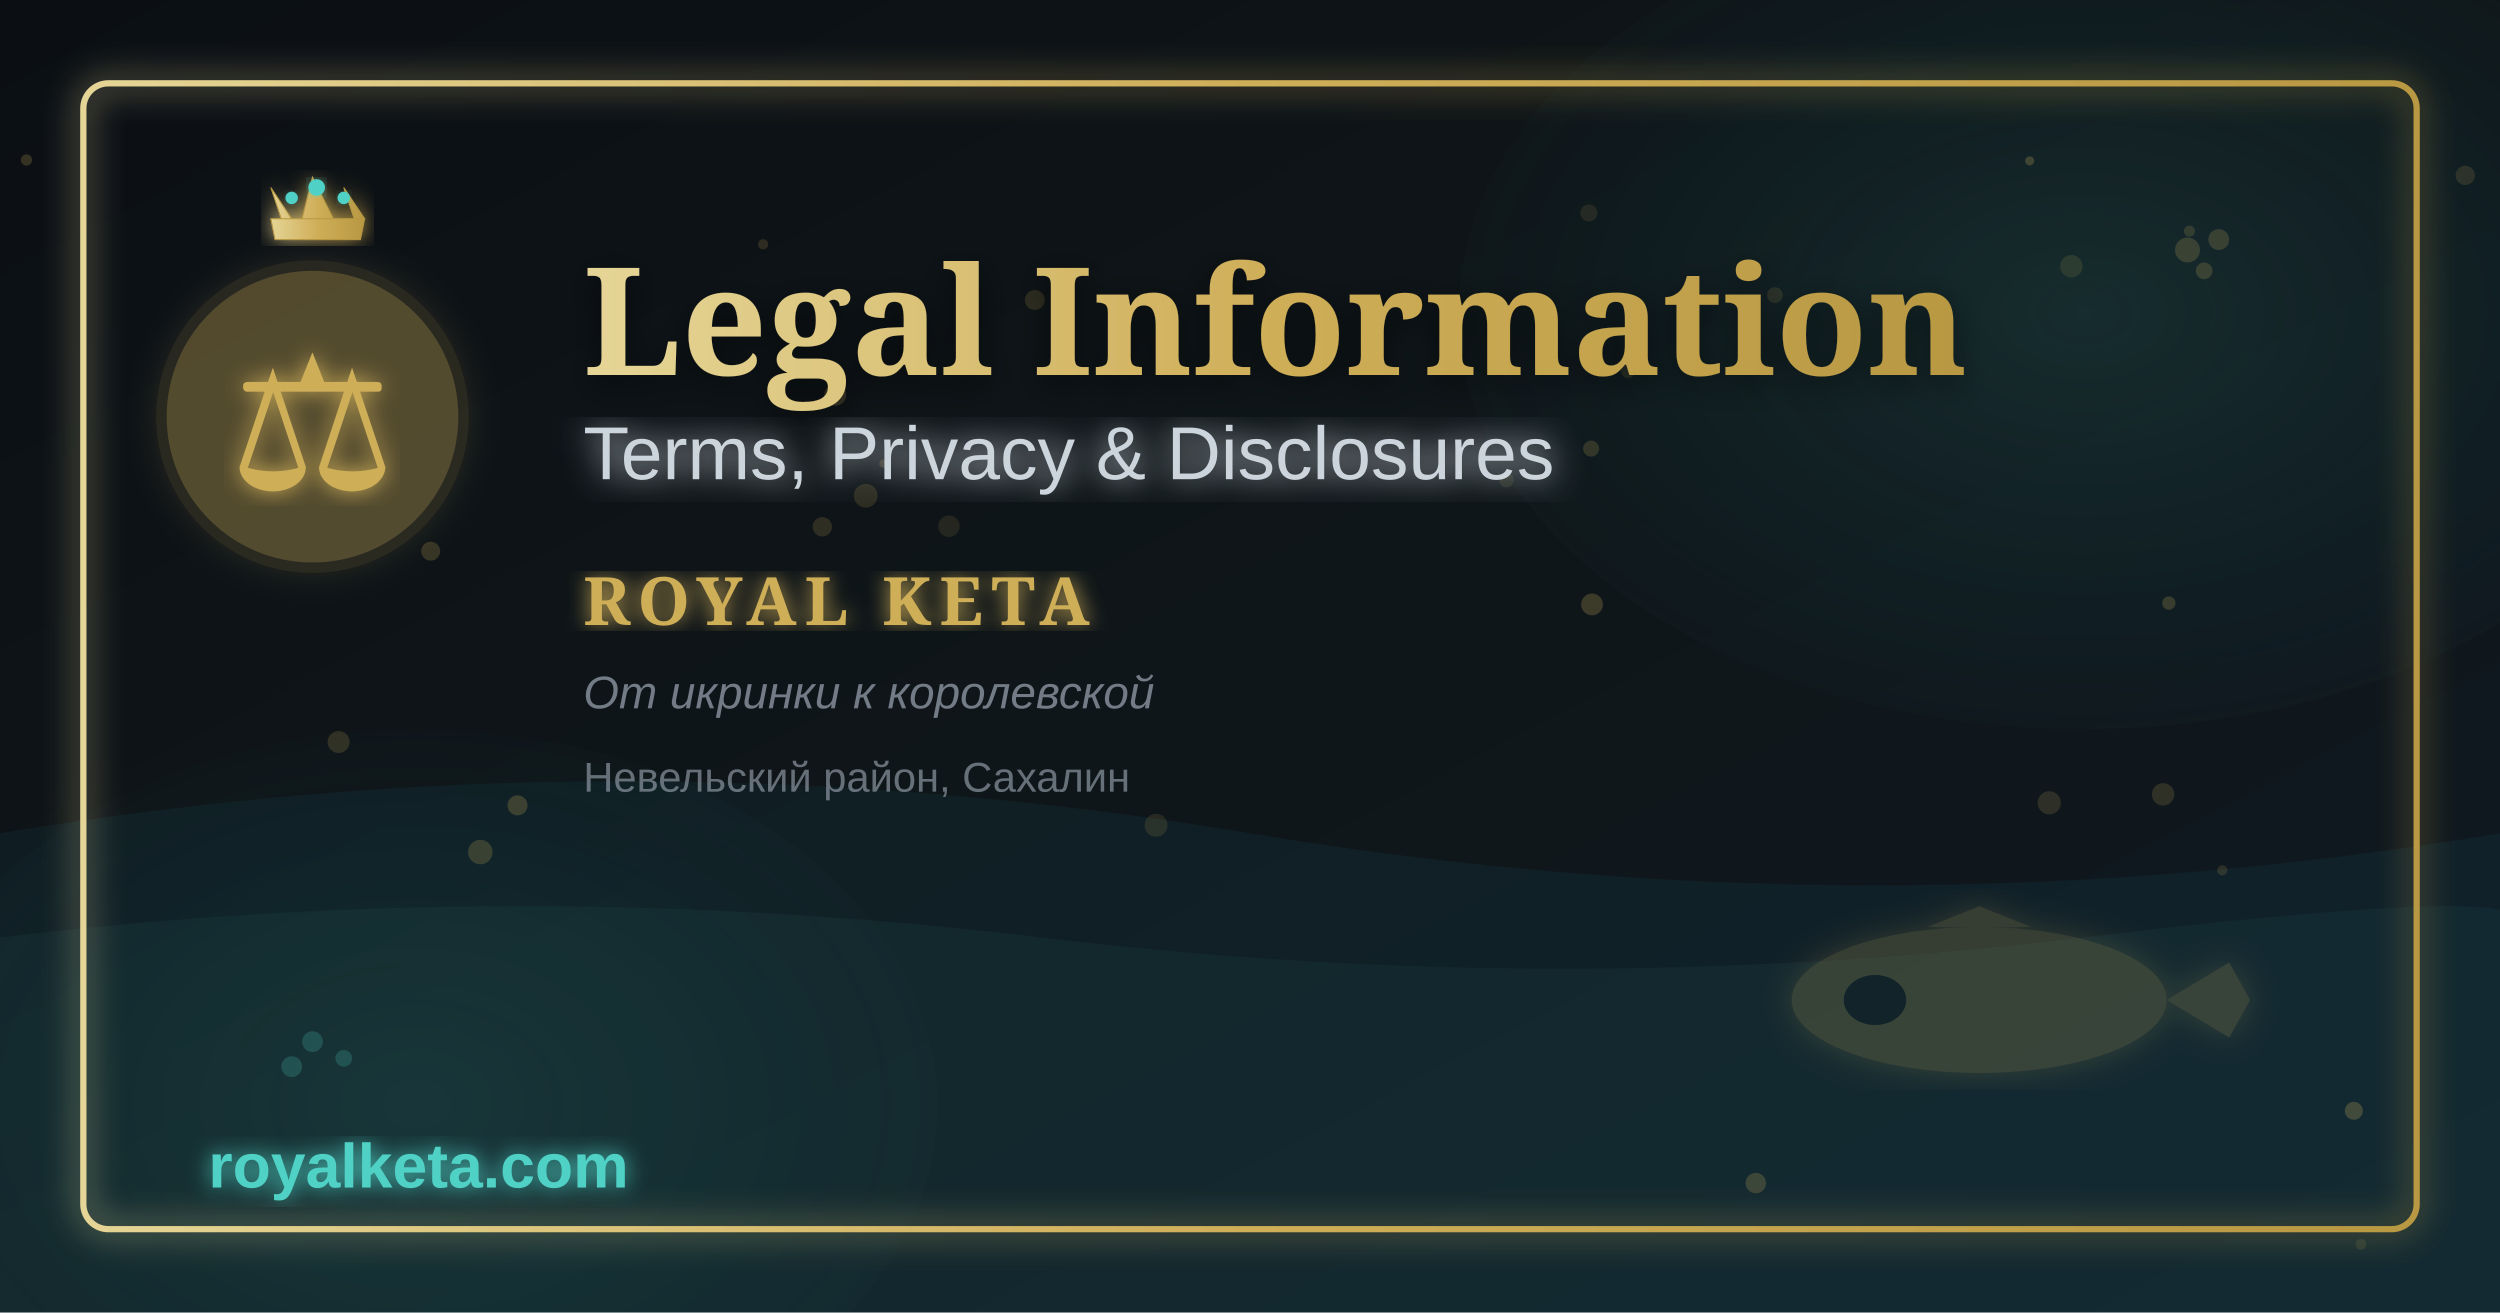
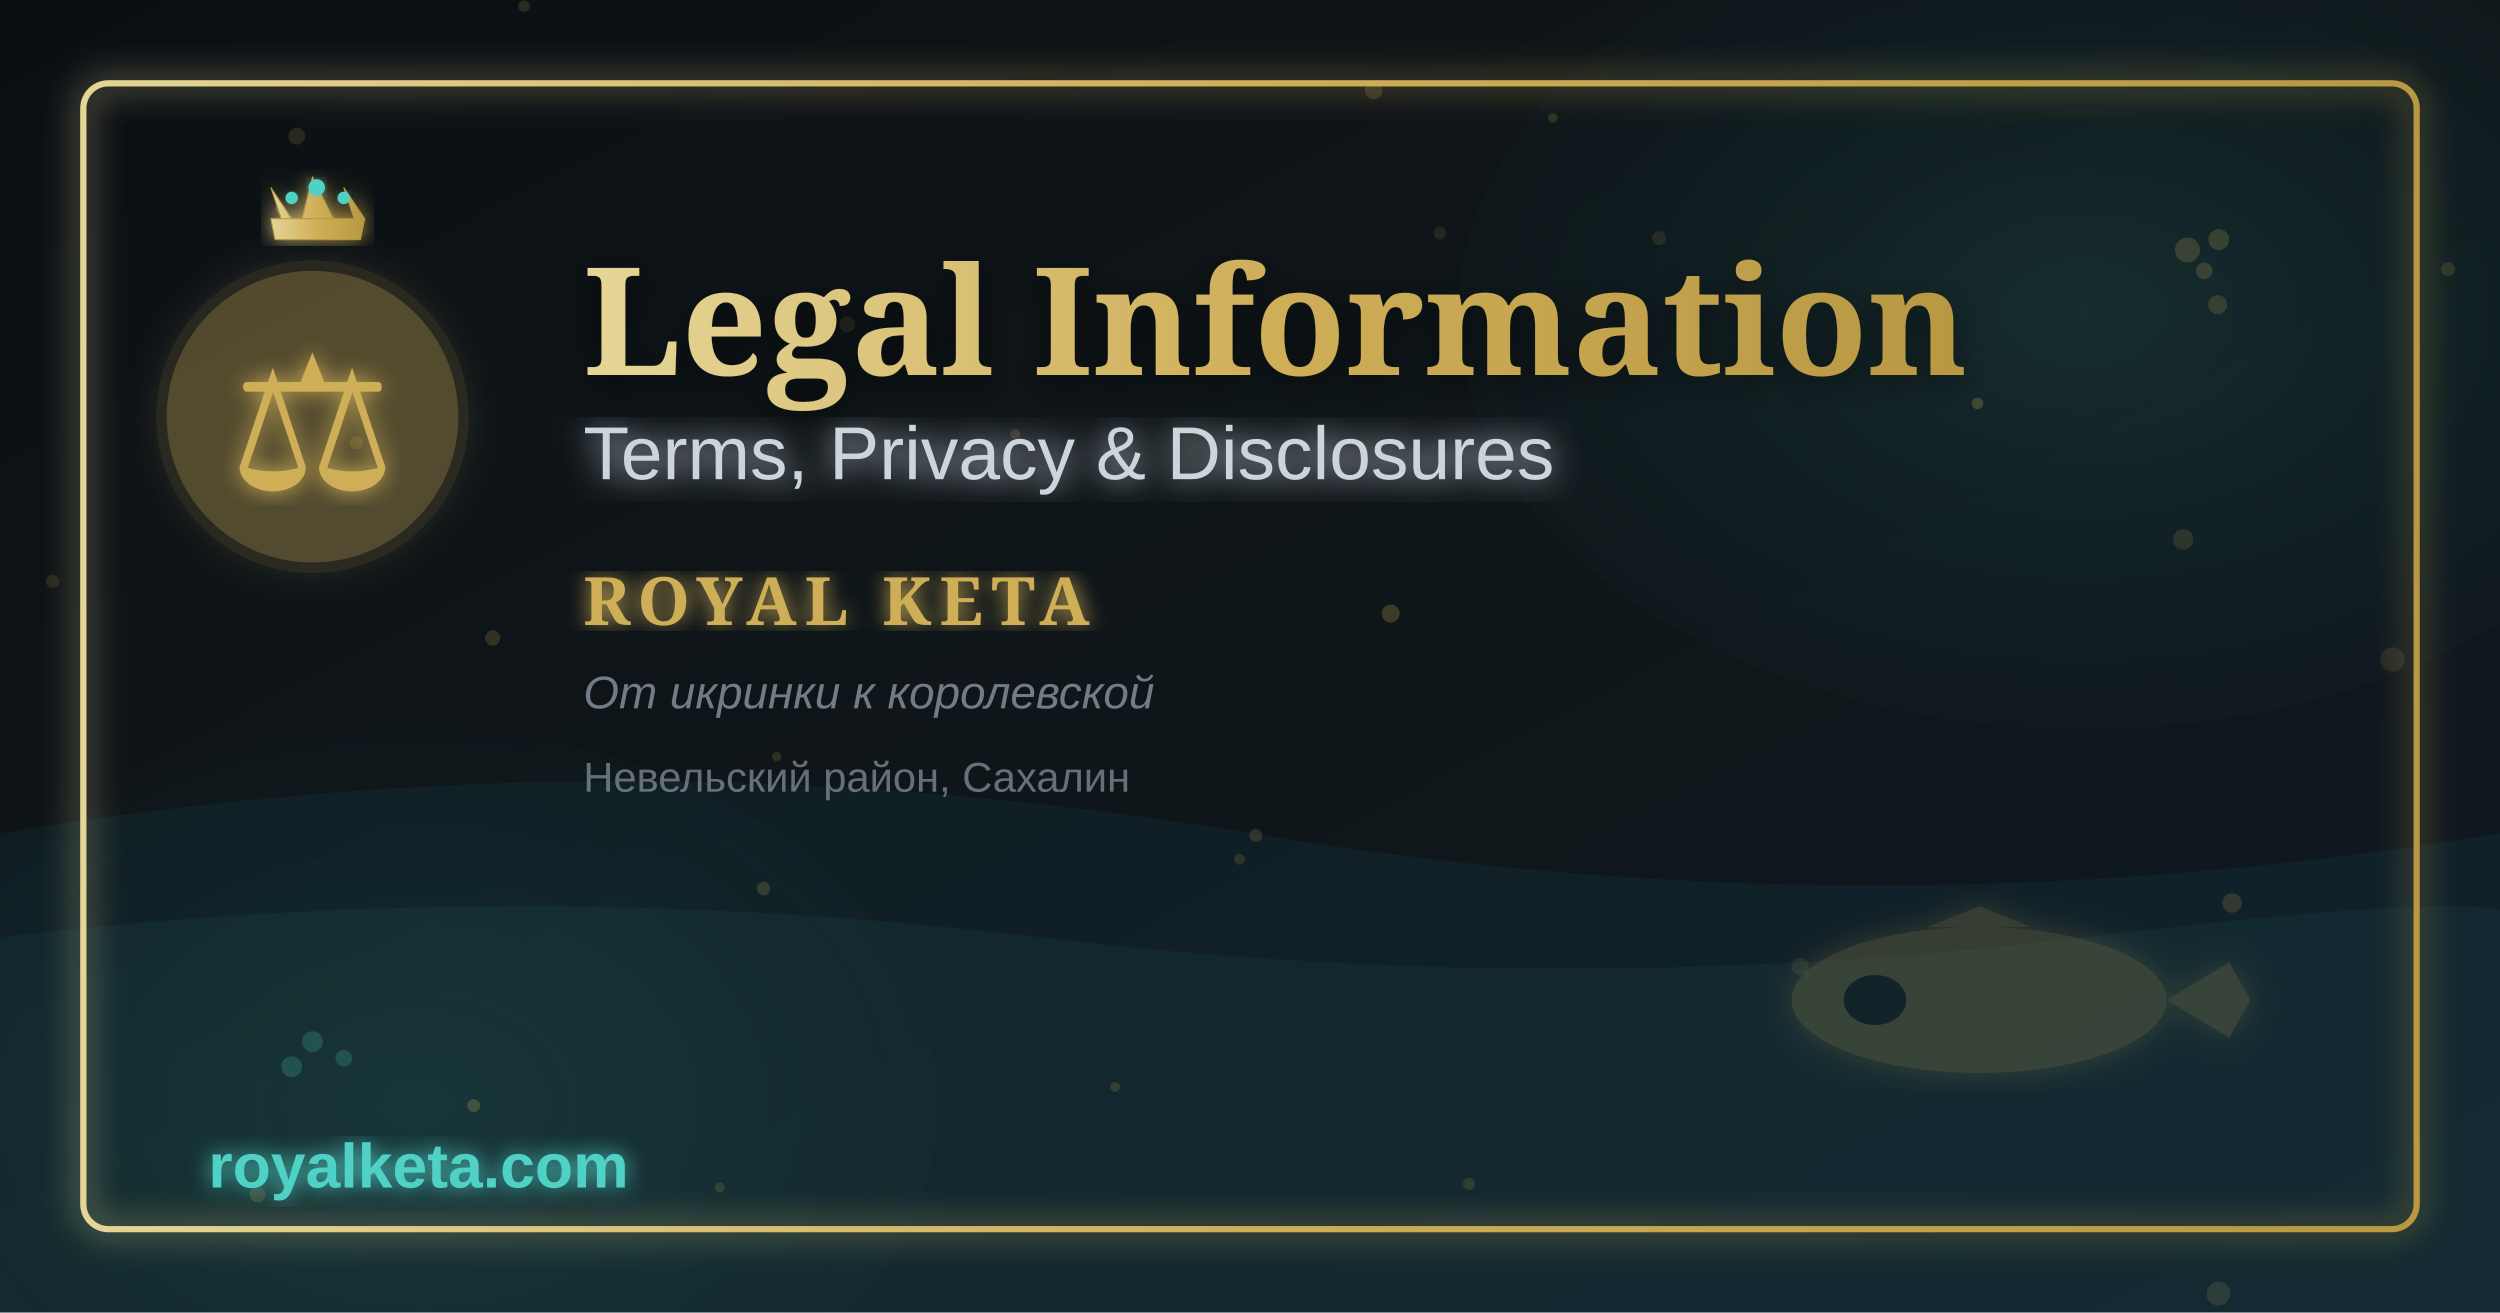
<svg xmlns="http://www.w3.org/2000/svg" width="1200" height="630">
  <defs>
    <linearGradient id="bgGradient" x1="0%" y1="0%" x2="100%" y2="100%">
      <stop offset="0%" style="stop-color:#0B0F14;stop-opacity:1" />
      <stop offset="50%" style="stop-color:#0F1619;stop-opacity:1" />
      <stop offset="100%" style="stop-color:#0F1922;stop-opacity:1" />
    </linearGradient>
    <linearGradient id="goldGradient" x1="0%" y1="0%" x2="100%" y2="0%">
      <stop offset="0%" style="stop-color:#E5D596;stop-opacity:1" />
      <stop offset="50%" style="stop-color:#CFAE58;stop-opacity:1" />
      <stop offset="100%" style="stop-color:#B89842;stop-opacity:1" />
    </linearGradient>
    <radialGradient id="oceanGradient" cx="50%" cy="50%" r="50%">
      <stop offset="0%" style="stop-color:#4FD1C5;stop-opacity:0.3" />
      <stop offset="100%" style="stop-color:#1E90A0;stop-opacity:0.05" />
    </radialGradient>
    <filter id="glow">
      <feGaussianBlur stdDeviation="5" result="coloredBlur" />
      <feMerge>
        <feMergeNode in="coloredBlur" />
        <feMergeNode in="SourceGraphic" />
      </feMerge>
    </filter>
    <filter id="softGlow">
      <feGaussianBlur stdDeviation="8" result="coloredBlur" />
      <feMerge>
        <feMergeNode in="coloredBlur" />
        <feMergeNode in="SourceGraphic" />
      </feMerge>
    </filter>
    <filter id="shadow">
      <feDropShadow dx="0" dy="4" stdDeviation="8" flood-color="#000000" flood-opacity="0.5" />
    </filter>
  </defs>
  <rect width="1200" height="630" fill="url(#bgGradient)" />
  <ellipse cx="1000" cy="150" rx="300" ry="200" fill="url(#oceanGradient)" opacity="0.4" />
  <ellipse cx="200" cy="530" rx="250" ry="180" fill="url(#oceanGradient)" opacity="0.3" />
  <path d="M 0 400 Q 300 350 600 400 T 1200 400 L 1200 630 L 0 630 Z" fill="#1E90A0" opacity="0.08" />
  <path d="M 0 450 Q 250 420 500 450 T 1000 450 T 1200 450 L 1200 630 L 0 630 Z" fill="#4FD1C5" opacity="0.05" />
-   <circle cx="763.724" cy="215.338" r="3.843" fill="#CFAE58" opacity="0.19" />
-   <circle cx="162.533" cy="356.169" r="5.283" fill="#CFAE58" opacity="0.179" />
-   <circle cx="762.673" cy="102.232" r="4.095" fill="#CFAE58" opacity="0.121" />
-   <circle cx="366.296" cy="117.266" r="2.46" fill="#CFAE58" opacity="0.171" />
-   <circle cx="974.243" cy="77.228" r="2.172" fill="#CFAE58" opacity="0.247" />
-   <circle cx="1133.258" cy="597.292" r="2.572" fill="#CFAE58" opacity="0.119" />
-   <circle cx="400.954" cy="189.462" r="5.271" fill="#CFAE58" opacity="0.215" />
-   <circle cx="554.92" cy="396.151" r="5.521" fill="#CFAE58" opacity="0.13" />
-   <circle cx="206.739" cy="264.566" r="4.558" fill="#CFAE58" opacity="0.212" />
-   <circle cx="1129.838" cy="533.19" r="4.31" fill="#CFAE58" opacity="0.247" />
-   <circle cx="1183.312" cy="84.177" r="4.621" fill="#CFAE58" opacity="0.159" />
-   <circle cx="415.543" cy="237.933" r="5.717" fill="#CFAE58" opacity="0.163" />
-   <circle cx="1050.931" cy="110.948" r="2.67" fill="#CFAE58" opacity="0.165" />
-   <circle cx="1041.055" cy="289.489" r="3.187" fill="#CFAE58" opacity="0.219" />
-   <circle cx="12.73" cy="76.785" r="2.71" fill="#CFAE58" opacity="0.208" />
-   <circle cx="455.475" cy="252.581" r="5.174" fill="#CFAE58" opacity="0.117" />
-   <circle cx="424.154" cy="222.552" r="2.077" fill="#CFAE58" opacity="0.173" />
-   <circle cx="230.558" cy="408.982" r="5.891" fill="#CFAE58" opacity="0.214" />
-   <circle cx="1066.715" cy="417.751" r="2.446" fill="#CFAE58" opacity="0.156" />
-   <circle cx="723.095" cy="230.392" r="3.529" fill="#CFAE58" opacity="0.104" />
-   <circle cx="1038.279" cy="381.278" r="5.38" fill="#CFAE58" opacity="0.166" />
-   <circle cx="764.18" cy="290.123" r="5.243" fill="#CFAE58" opacity="0.235" />
-   <circle cx="994.247" cy="127.787" r="5.39" fill="#CFAE58" opacity="0.13" />
-   <circle cx="781.517" cy="178.043" r="3.459" fill="#CFAE58" opacity="0.14" />
-   <circle cx="248.4" cy="386.57" r="4.814" fill="#CFAE58" opacity="0.234" />
-   <circle cx="851.978" cy="141.653" r="3.779" fill="#CFAE58" opacity="0.133" />
-   <circle cx="496.722" cy="144.003" r="4.782" fill="#CFAE58" opacity="0.166" />
-   <circle cx="983.639" cy="385.33" r="5.581" fill="#CFAE58" opacity="0.163" />
-   <circle cx="842.788" cy="567.88" r="4.916" fill="#CFAE58" opacity="0.216" />
-   <circle cx="394.699" cy="252.874" r="4.649" fill="#CFAE58" opacity="0.171" />
+   <circle cx="1064.842" cy="620.903" r="5.703" fill="#CFAE58" opacity="0.143" />
+   <circle cx="705.087" cy="568.273" r="2.934" fill="#CFAE58" opacity="0.154" />
+   <circle cx="691.166" cy="111.854" r="3.058" fill="#CFAE58" opacity="0.116" />
+   <circle cx="594.959" cy="412.47" r="2.603" fill="#CFAE58" opacity="0.146" />
+   <circle cx="535.236" cy="521.719" r="2.374" fill="#CFAE58" opacity="0.183" />
+   <circle cx="25.302" cy="279.068" r="3.218" fill="#CFAE58" opacity="0.132" />
+   <circle cx="796.353" cy="114.312" r="3.334" fill="#CFAE58" opacity="0.116" />
+   <circle cx="345.473" cy="569.926" r="2.399" fill="#CFAE58" opacity="0.163" />
+   <circle cx="745.311" cy="56.639" r="2.236" fill="#CFAE58" opacity="0.175" />
+   <circle cx="949.198" cy="193.677" r="2.748" fill="#CFAE58" opacity="0.25" />
+   <circle cx="171.092" cy="212.514" r="3.236" fill="#CFAE58" opacity="0.173" />
+   <circle cx="1071.391" cy="433.462" r="4.647" fill="#CFAE58" opacity="0.182" />
+   <circle cx="487.258" cy="208.231" r="2.357" fill="#CFAE58" opacity="0.159" />
+   <circle cx="1148.402" cy="316.502" r="5.831" fill="#CFAE58" opacity="0.124" />
+   <circle cx="667.521" cy="294.485" r="4.329" fill="#CFAE58" opacity="0.243" />
+   <circle cx="372.854" cy="363.177" r="2.273" fill="#CFAE58" opacity="0.174" />
+   <circle cx="864.078" cy="463.92" r="4.192" fill="#CFAE58" opacity="0.1" />
+   <circle cx="366.508" cy="426.536" r="3.225" fill="#CFAE58" opacity="0.191" />
+   <circle cx="251.528" cy="2.926" r="2.76" fill="#CFAE58" opacity="0.167" />
+   <circle cx="406.669" cy="155.738" r="3.81" fill="#CFAE58" opacity="0.115" />
+   <circle cx="1047.94" cy="258.911" r="4.868" fill="#CFAE58" opacity="0.147" />
+   <circle cx="227.388" cy="530.665" r="3.085" fill="#CFAE58" opacity="0.242" />
+   <circle cx="142.425" cy="65.408" r="4" fill="#CFAE58" opacity="0.155" />
+   <circle cx="602.819" cy="400.951" r="3.062" fill="#CFAE58" opacity="0.168" />
+   <circle cx="1064.491" cy="146.199" r="4.561" fill="#CFAE58" opacity="0.176" />
+   <circle cx="1175.125" cy="129.111" r="3.276" fill="#CFAE58" opacity="0.16" />
+   <circle cx="659.341" cy="43.404" r="4.25" fill="#CFAE58" opacity="0.187" />
+   <circle cx="123.696" cy="573.324" r="3.822" fill="#CFAE58" opacity="0.175" />
+   <circle cx="134.483" cy="100.396" r="2.355" fill="#CFAE58" opacity="0.207" />
+   <circle cx="236.51" cy="306.233" r="3.666" fill="#CFAE58" opacity="0.194" />
  <rect x="40" y="40" width="1120" height="550" fill="none" stroke="url(#goldGradient)" stroke-width="3" rx="12" filter="url(#softGlow)" />
  <circle cx="150" cy="200" r="75" fill="#CFAE58" opacity="0.15" filter="url(#softGlow)" />
  <circle cx="150" cy="200" r="70" fill="#CFAE58" opacity="0.25" />
  <text x="150" y="235" font-size="90" text-anchor="middle" fill="#CFAE58" filter="url(#glow)">⚖️</text>
  <g transform="translate(100, 70)">
    <path d="M 30 20 L 40 35 L 35 35 Z M 50 15 L 60 35 L 45 35 Z M 65 20 L 75 35 L 70 35 Z M 30 35 L 75 35 L 73 45 L 32 45 Z" fill="url(#goldGradient)" filter="url(#glow)" stroke="#B89842" stroke-width="0.5" />
    <circle cx="40" cy="25" r="3" fill="#4FD1C5" filter="url(#glow)" />
    <circle cx="52" cy="20" r="4" fill="#4FD1C5" filter="url(#glow)" />
    <circle cx="65" cy="25" r="3" fill="#4FD1C5" filter="url(#glow)" />
  </g>
  <text x="280" y="180" font-family="Georgia, serif" font-size="72" font-weight="bold" fill="url(#goldGradient)" filter="url(#shadow)">Legal Information</text>
  <text x="280" y="230" font-family="Arial, sans-serif" font-size="36" fill="#D6DEE6" opacity="0.95" filter="url(#softGlow)">Terms, Privacy &amp; Disclosures</text>
  <text x="280" y="300" font-family="Georgia, serif" font-size="32" font-weight="bold" fill="#CFAE58" letter-spacing="4" filter="url(#glow)">ROYAL KETA</text>
  <text x="280" y="340" font-family="Arial, sans-serif" font-size="22" font-style="italic" fill="#8B95A1" opacity="0.8">От икринки к королевской</text>
  <text x="280" y="380" font-family="Arial, sans-serif" font-size="20" fill="#8B95A1" opacity="0.7">Невельский район, Сахалин</text>
  <text x="100" y="570" font-family="Arial, sans-serif" font-size="30" font-weight="bold" fill="#4FD1C5" filter="url(#glow)">royalketa.com</text>
  <g transform="translate(950, 480)" opacity="0.2" filter="url(#softGlow)">
    <ellipse cx="0" cy="0" rx="90" ry="35" fill="#CFAE58" />
    <path d="M 90 0 L 120 -18 L 130 0 L 120 18 Z" fill="#CFAE58" />
    <path d="M -25 -35 L 0 -45 L 25 -35 Z" fill="#CFAE58" />
    <ellipse cx="-50" cy="0" rx="15" ry="12" fill="#0B0F14" />
  </g>
  <g opacity="0.2">
    <circle cx="1050" cy="120" r="6" fill="#CFAE58" />
    <circle cx="1065" cy="115" r="5" fill="#CFAE58" />
    <circle cx="1058" cy="130" r="4" fill="#CFAE58" />
    <circle cx="150" cy="500" r="5" fill="#4FD1C5" />
    <circle cx="165" cy="508" r="4" fill="#4FD1C5" />
    <circle cx="140" cy="512" r="5" fill="#4FD1C5" />
  </g>
</svg>
